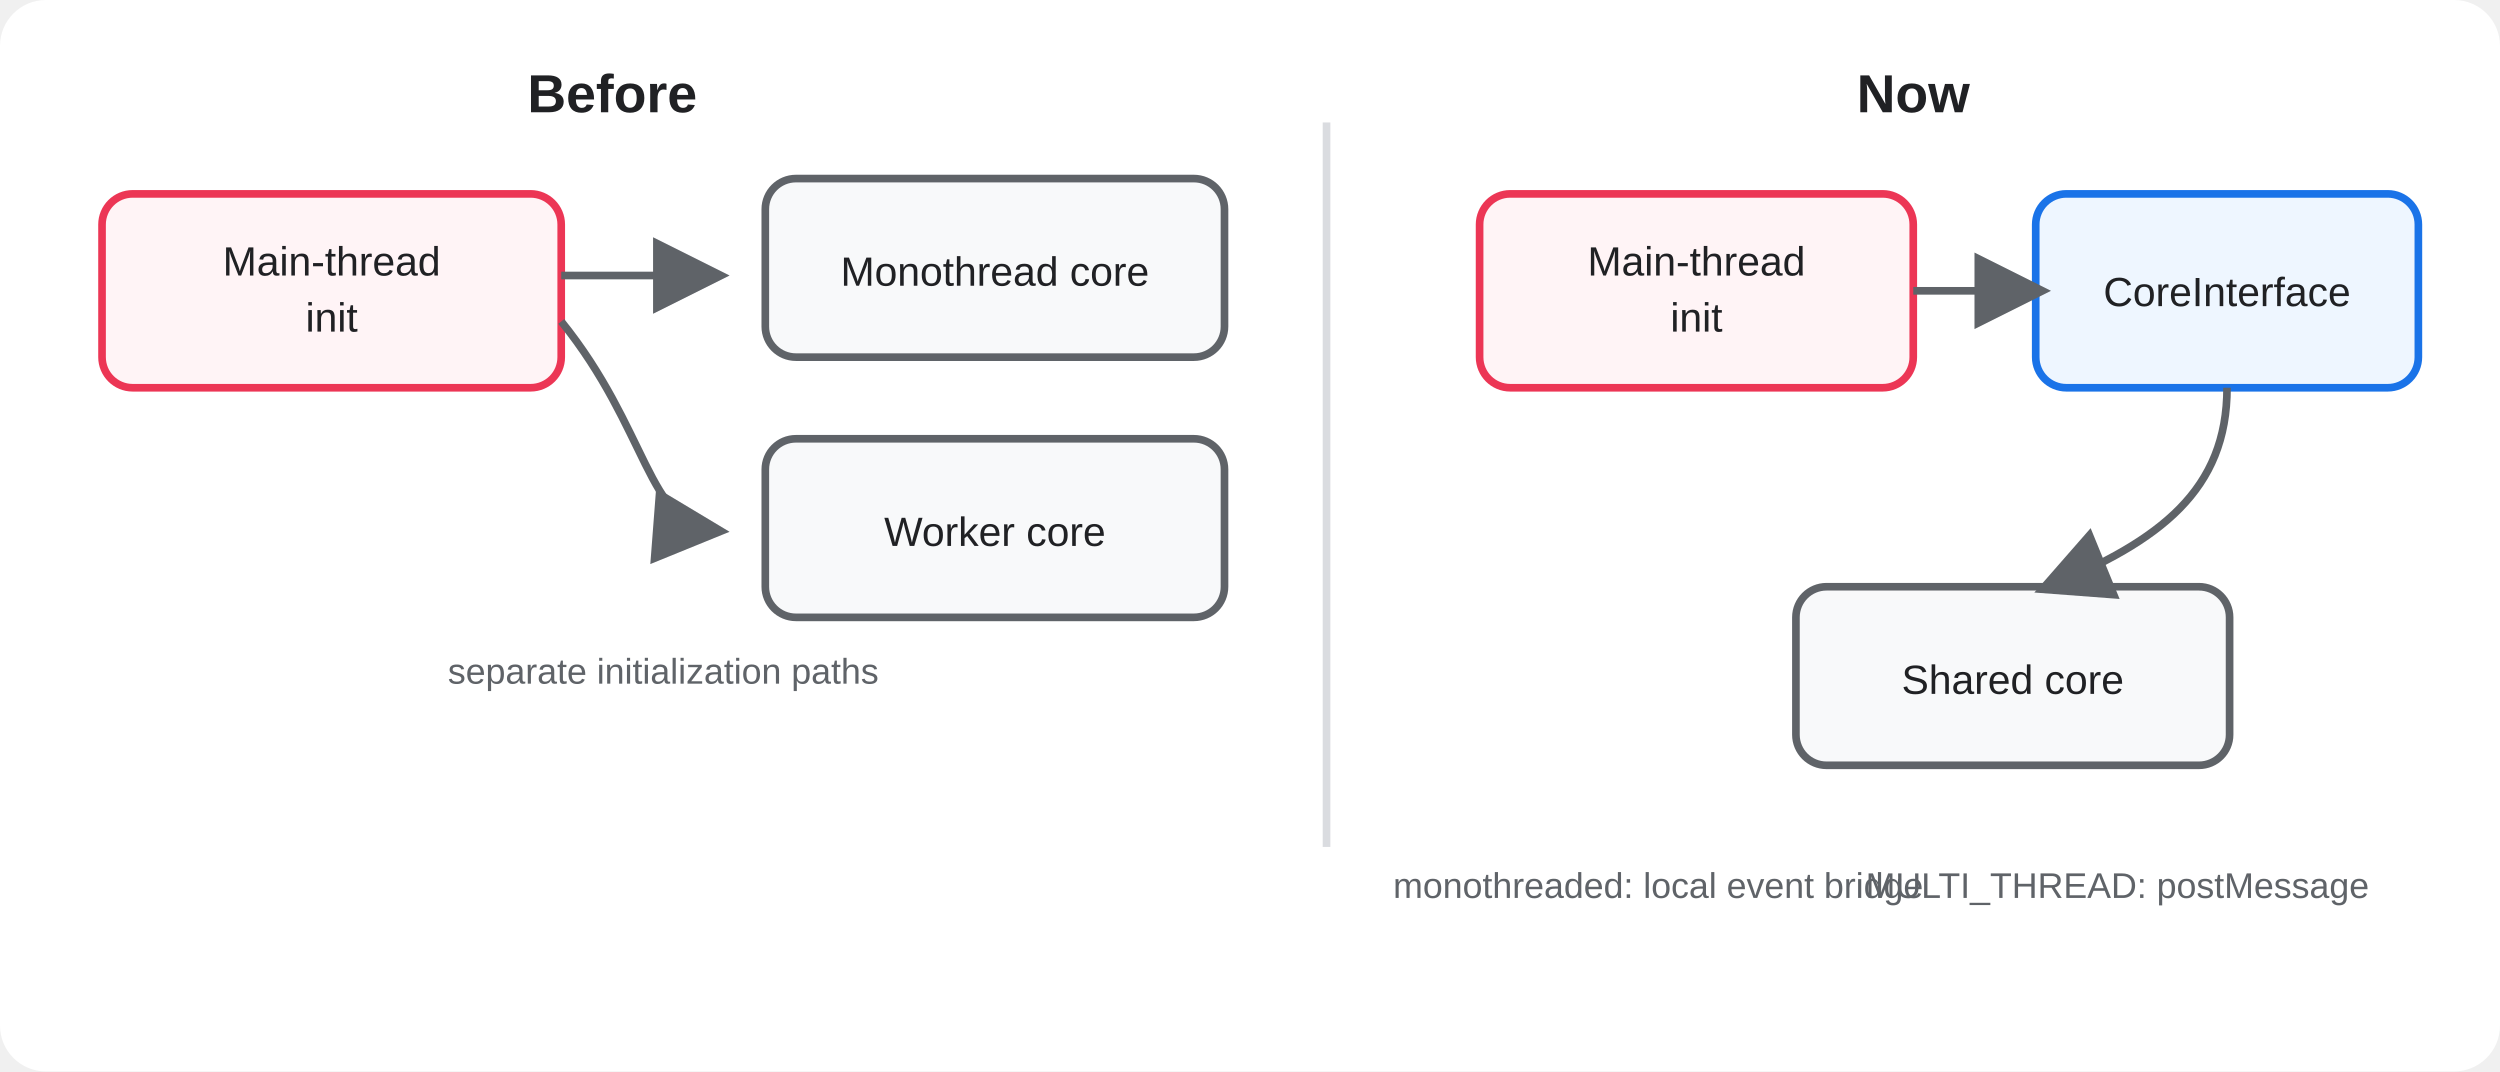
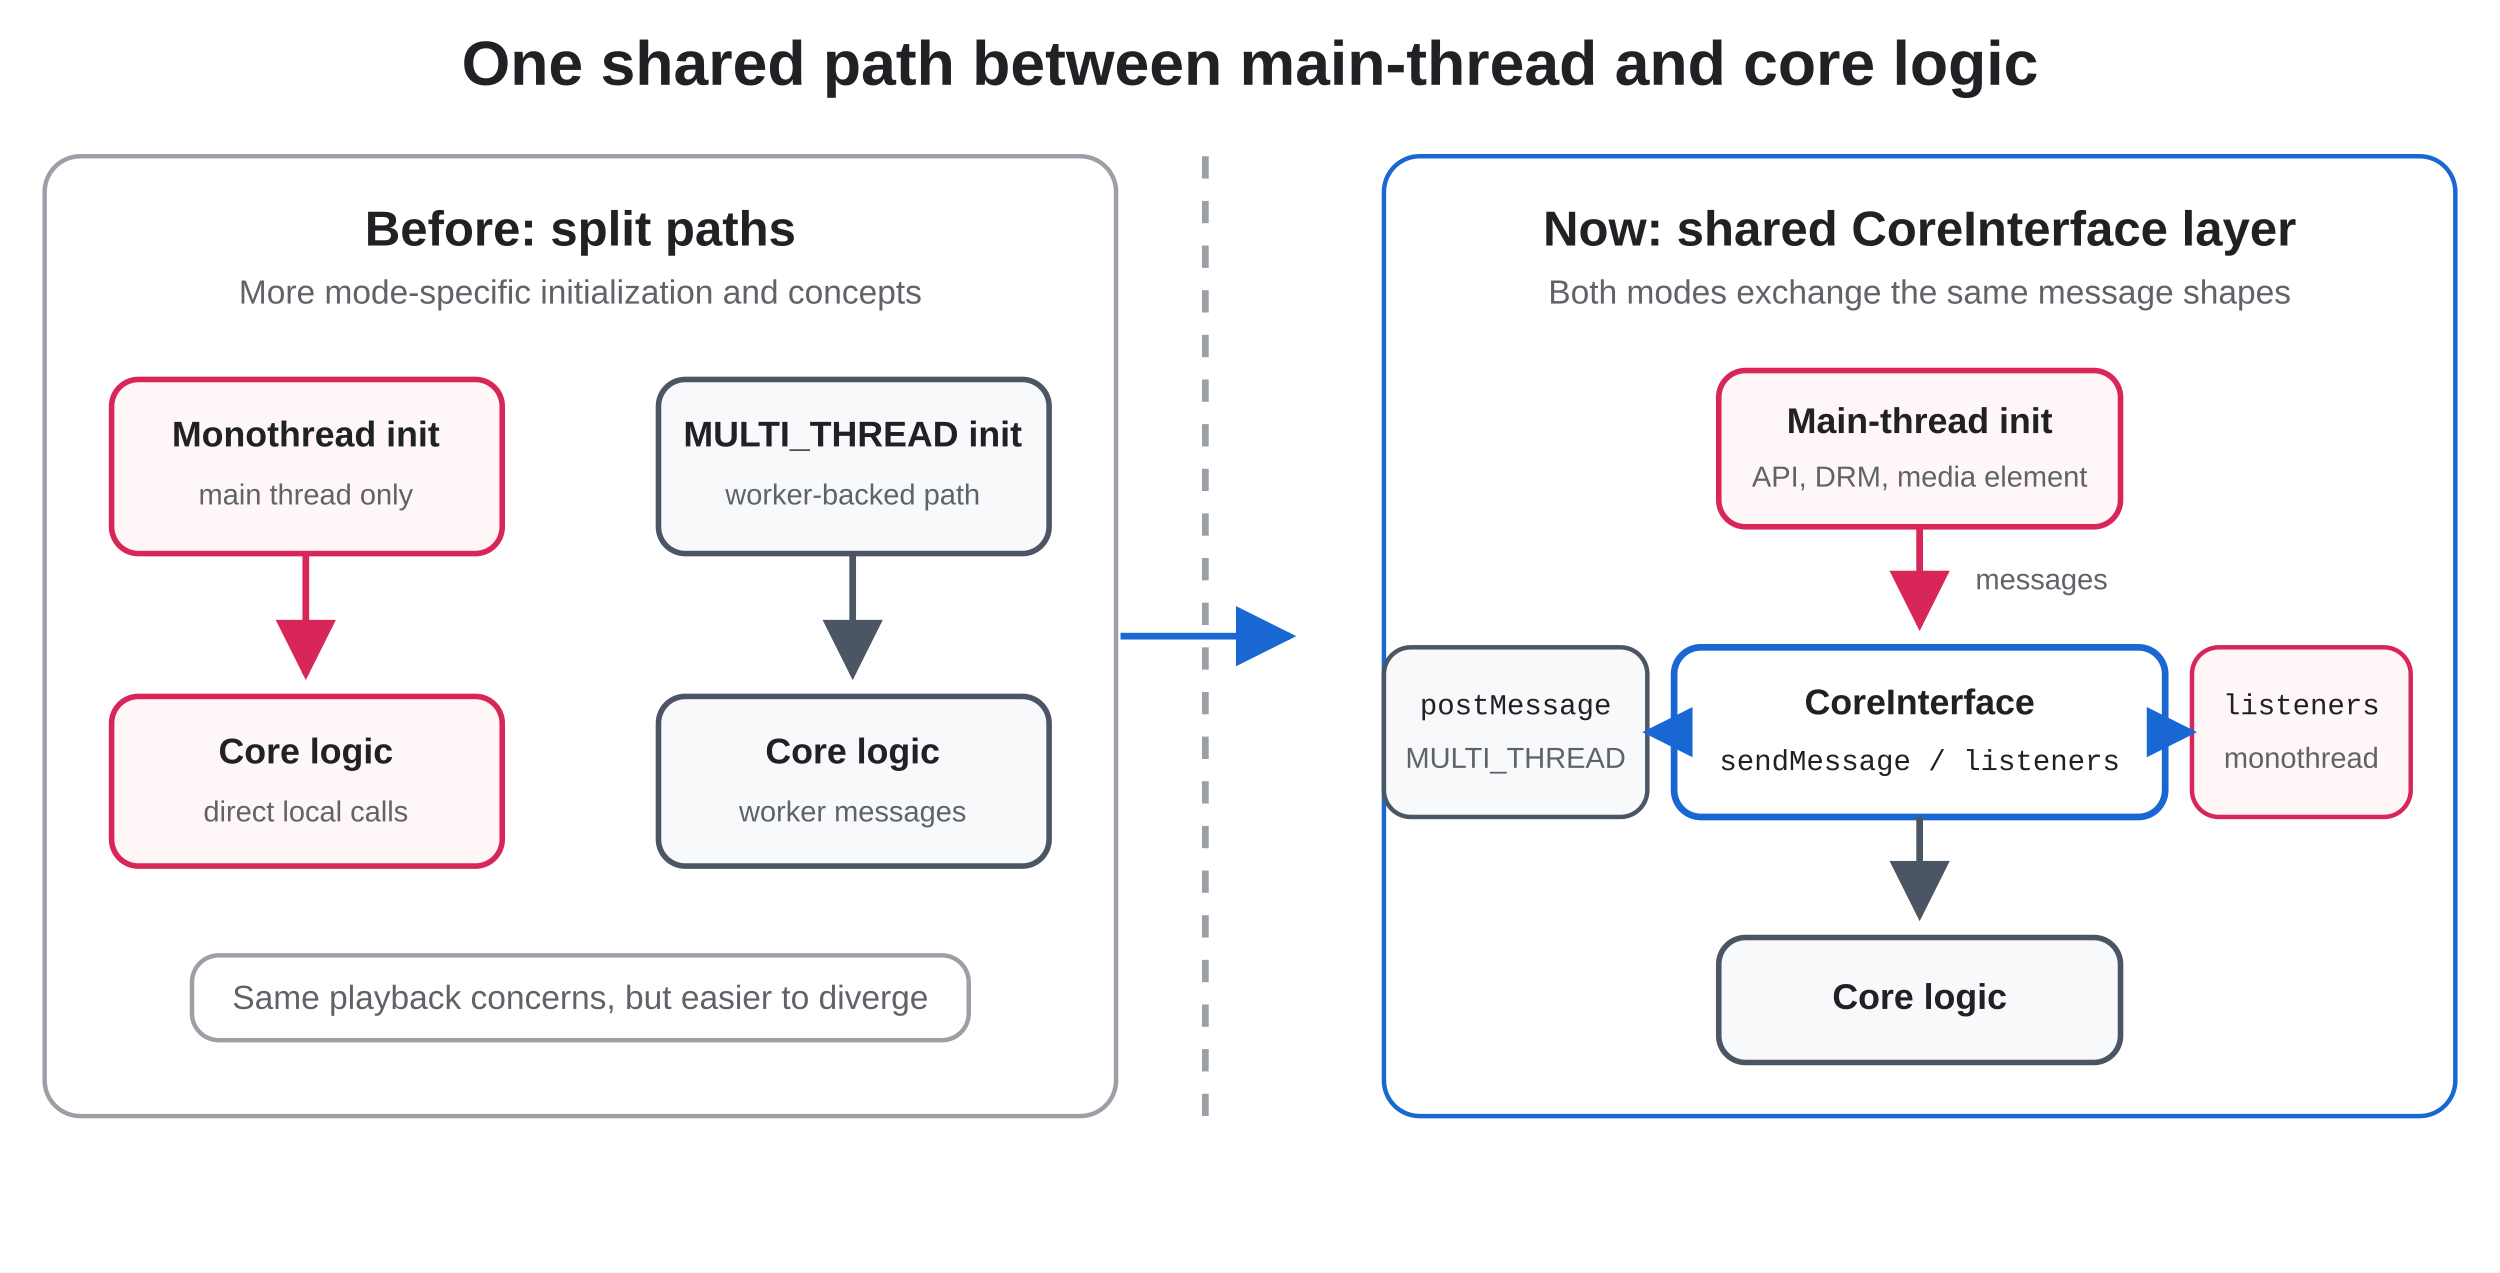
- <svg xmlns="http://www.w3.org/2000/svg" viewBox="0 0 980 420" role="img" aria-labelledby="title desc">
+ <svg xmlns="http://www.w3.org/2000/svg" viewBox="40 60 1120 570" role="img" aria-labelledby="title desc">
  <defs>
-     <marker id="arrow" markerWidth="10" markerHeight="10" refX="8" refY="5" orient="auto">
-       <path d="M0 0 10 5 0 10z" fill="#5f6368" />
+     <marker id="arrow-slate" viewBox="0 0 10 10" markerWidth="9" markerHeight="9" refX="9" refY="5" orient="auto">
+       <path d="M0 0 10 5 0 10z" fill="#4b5563" />
+     </marker>
+     <marker id="arrow-pink" viewBox="0 0 10 10" markerWidth="9" markerHeight="9" refX="9" refY="5" orient="auto">
+       <path d="M0 0 10 5 0 10z" fill="#d72657" />
+     </marker>
+     <marker id="arrow-blue" viewBox="0 0 10 10" markerWidth="9" markerHeight="9" refX="9" refY="5" orient="auto">
+       <path d="M0 0 10 5 0 10z" fill="#1967d2" />
    </marker>
    <style>
-       text { font-family: Arial, sans-serif; fill: #202124; }
-       .label { font-size: 21px; font-weight: 700; }
-       .body { font-size: 16px; }
-       .small { font-size: 14px; fill: #5f6368; }
+       text {
+         font-family: Arial, Helvetica, sans-serif;
+         fill: #202124;
+       }
+       .title {
+         font-size: 28px;
+         font-weight: 700;
+       }
+       .panel-title {
+         font-size: 22px;
+         font-weight: 700;
+       }
+       .section {
+         font-size: 16px;
+         font-weight: 700;
+       }
+       .body {
+         font-size: 15px;
+       }
+       .small {
+         font-size: 13px;
+         fill: #5f6368;
+       }
+       .code {
+         font-family: "SFMono-Regular", Consolas, "Liberation Mono", Menlo, monospace;
+         font-size: 13px;
+       }
+       .muted {
+         fill: #5f6368;
+       }
    </style>
  </defs>
-   <rect width="980" height="420" rx="18" fill="#ffffff" />
-   <text x="240" y="44" text-anchor="middle" class="label">Before</text>
-   <rect x="40" y="76" width="180" height="76" rx="12" fill="#fff4f6" stroke="#ec3655" stroke-width="3" />
-   <text x="130" y="108" text-anchor="middle" class="body">Main-thread</text>
-   <text x="130" y="130" text-anchor="middle" class="body">init</text>
-   <rect x="300" y="70" width="180" height="70" rx="12" fill="#f8f9fa" stroke="#5f6368" stroke-width="3" />
-   <text x="390" y="112" text-anchor="middle" class="body">Monothread core</text>
-   <rect x="300" y="172" width="180" height="70" rx="12" fill="#f8f9fa" stroke="#5f6368" stroke-width="3" />
-   <text x="390" y="214" text-anchor="middle" class="body">Worker core</text>
-   <path d="M220 108h60" stroke="#5f6368" stroke-width="3" marker-end="url(#arrow)" />
-   <path d="M220 126c34 42 34 80 60 82" stroke="#5f6368" stroke-width="3" fill="none" marker-end="url(#arrow)" />
-   <text x="260" y="268" text-anchor="middle" class="small">separate initialization paths</text>
-   <line x1="520" y1="48" x2="520" y2="332" stroke="#dadce0" stroke-width="3" />
-   <text x="750" y="44" text-anchor="middle" class="label">Now</text>
-   <rect x="580" y="76" width="170" height="76" rx="12" fill="#fff4f6" stroke="#ec3655" stroke-width="3" />
-   <text x="665" y="108" text-anchor="middle" class="body">Main-thread</text>
-   <text x="665" y="130" text-anchor="middle" class="body">init</text>
-   <rect x="798" y="76" width="150" height="76" rx="12" fill="#eef6ff" stroke="#1a73e8" stroke-width="3" />
-   <text x="873" y="120" text-anchor="middle" class="body">CoreInterface</text>
-   <rect x="704" y="230" width="170" height="70" rx="12" fill="#f8f9fa" stroke="#5f6368" stroke-width="3" />
-   <text x="789" y="272" text-anchor="middle" class="body">Shared core</text>
-   <path d="M750 114h48" stroke="#5f6368" stroke-width="3" marker-end="url(#arrow)" />
-   <path d="M873 152c0 40-26 60-70 78" stroke="#5f6368" stroke-width="3" fill="none" marker-end="url(#arrow)" />
-   <text x="650" y="352" text-anchor="middle" class="small">monothreaded: local event bridge</text>
-   <text x="830" y="352" text-anchor="middle" class="small">MULTI_THREAD: postMessage</text>
+   <rect x="40" y="60" width="1120" height="570" fill="#ffffff" />
+   <text x="600" y="98" text-anchor="middle" class="title">One shared path between main-thread and core logic</text>
+   <rect x="60" y="130" width="480" height="430" rx="16" fill="#ffffff" stroke="#9aa0a6" stroke-width="2" />
+   <text x="300" y="170" text-anchor="middle" class="panel-title">Before: split paths</text>
+   <text x="300" y="196" text-anchor="middle" class="body muted">More mode-specific initialization and concepts</text>
+   <rect x="90" y="230" width="175" height="78" rx="12" fill="#fff6f8" stroke="#d72657" stroke-width="2.5" />
+   <text x="177" y="260" text-anchor="middle" class="section">Monothread init</text>
+   <text x="177" y="286" text-anchor="middle" class="small">main thread only</text>
+   <rect x="335" y="230" width="175" height="78" rx="12" fill="#f8f9fa" stroke="#4b5563" stroke-width="2.5" />
+   <text x="422" y="260" text-anchor="middle" class="section">MULTI_THREAD init</text>
+   <text x="422" y="286" text-anchor="middle" class="small">worker-backed path</text>
+   <path d="M177 308v54" stroke="#d72657" stroke-width="3" marker-end="url(#arrow-pink)" />
+   <path d="M422 308v54" stroke="#4b5563" stroke-width="3" marker-end="url(#arrow-slate)" />
+   <rect x="90" y="372" width="175" height="76" rx="12" fill="#fff6f8" stroke="#d72657" stroke-width="2.5" />
+   <text x="177" y="402" text-anchor="middle" class="section">Core logic</text>
+   <text x="177" y="428" text-anchor="middle" class="small">direct local calls</text>
+   <rect x="335" y="372" width="175" height="76" rx="12" fill="#f8f9fa" stroke="#4b5563" stroke-width="2.5" />
+   <text x="422" y="402" text-anchor="middle" class="section">Core logic</text>
+   <text x="422" y="428" text-anchor="middle" class="small">worker messages</text>
+   <rect x="126" y="488" width="348" height="38" rx="12" fill="#ffffff" stroke="#9aa0a6" stroke-width="2" />
+   <text x="300" y="512" text-anchor="middle" class="body muted">Same playback concerns, but easier to diverge</text>
+   <line x1="580" y1="130" x2="580" y2="560" stroke="#9aa0a6" stroke-width="3" stroke-dasharray="10 10" />
+   <path d="M542 345h76" stroke="#1967d2" stroke-width="3" marker-end="url(#arrow-blue)" />
+   <rect x="660" y="130" width="480" height="430" rx="16" fill="#ffffff" stroke="#1967d2" stroke-width="2" />
+   <text x="900" y="170" text-anchor="middle" class="panel-title">Now: shared CoreInterface layer</text>
+   <text x="900" y="196" text-anchor="middle" class="body muted">Both modes exchange the same message shapes</text>
+   <rect x="810" y="226" width="180" height="70" rx="12" fill="#fff6f8" stroke="#d72657" stroke-width="2.5" />
+   <text x="900" y="254" text-anchor="middle" class="section">Main-thread init</text>
+   <text x="900" y="278" text-anchor="middle" class="small">API, DRM, media element</text>
+   <path d="M900 296v44" stroke="#d72657" stroke-width="3" marker-end="url(#arrow-pink)" />
+   <text x="925" y="324" class="small">messages</text>
+   <rect x="790" y="350" width="220" height="76" rx="12" fill="#ffffff" stroke="#1967d2" stroke-width="3" />
+   <text x="900" y="380" text-anchor="middle" class="section">CoreInterface</text>
+   <text x="900" y="405" text-anchor="middle" class="code">sendMessage / listeners</text>
+   <path d="M900 426v44" stroke="#4b5563" stroke-width="3" marker-end="url(#arrow-slate)" />
+   <rect x="810" y="480" width="180" height="56" rx="12" fill="#f8f9fa" stroke="#4b5563" stroke-width="2.5" />
+   <text x="900" y="512" text-anchor="middle" class="section">Core logic</text>
+   <rect x="660" y="350" width="118" height="76" rx="12" fill="#f8f9fa" stroke="#4b5563" stroke-width="2" />
+   <text x="719" y="380" text-anchor="middle" class="code">postMessage</text>
+   <text x="719" y="404" text-anchor="middle" class="small">MULTI_THREAD</text>
+   <rect x="1022" y="350" width="98" height="76" rx="12" fill="#fff6f8" stroke="#d72657" stroke-width="2" />
+   <text x="1071" y="380" text-anchor="middle" class="code">listeners</text>
+   <text x="1071" y="404" text-anchor="middle" class="small">monothread</text>
+   <path d="M790 388h-12" stroke="#1967d2" stroke-width="2.5" marker-end="url(#arrow-blue)" />
+   <path d="M1010 388h12" stroke="#1967d2" stroke-width="2.5" marker-end="url(#arrow-blue)" />
</svg>
